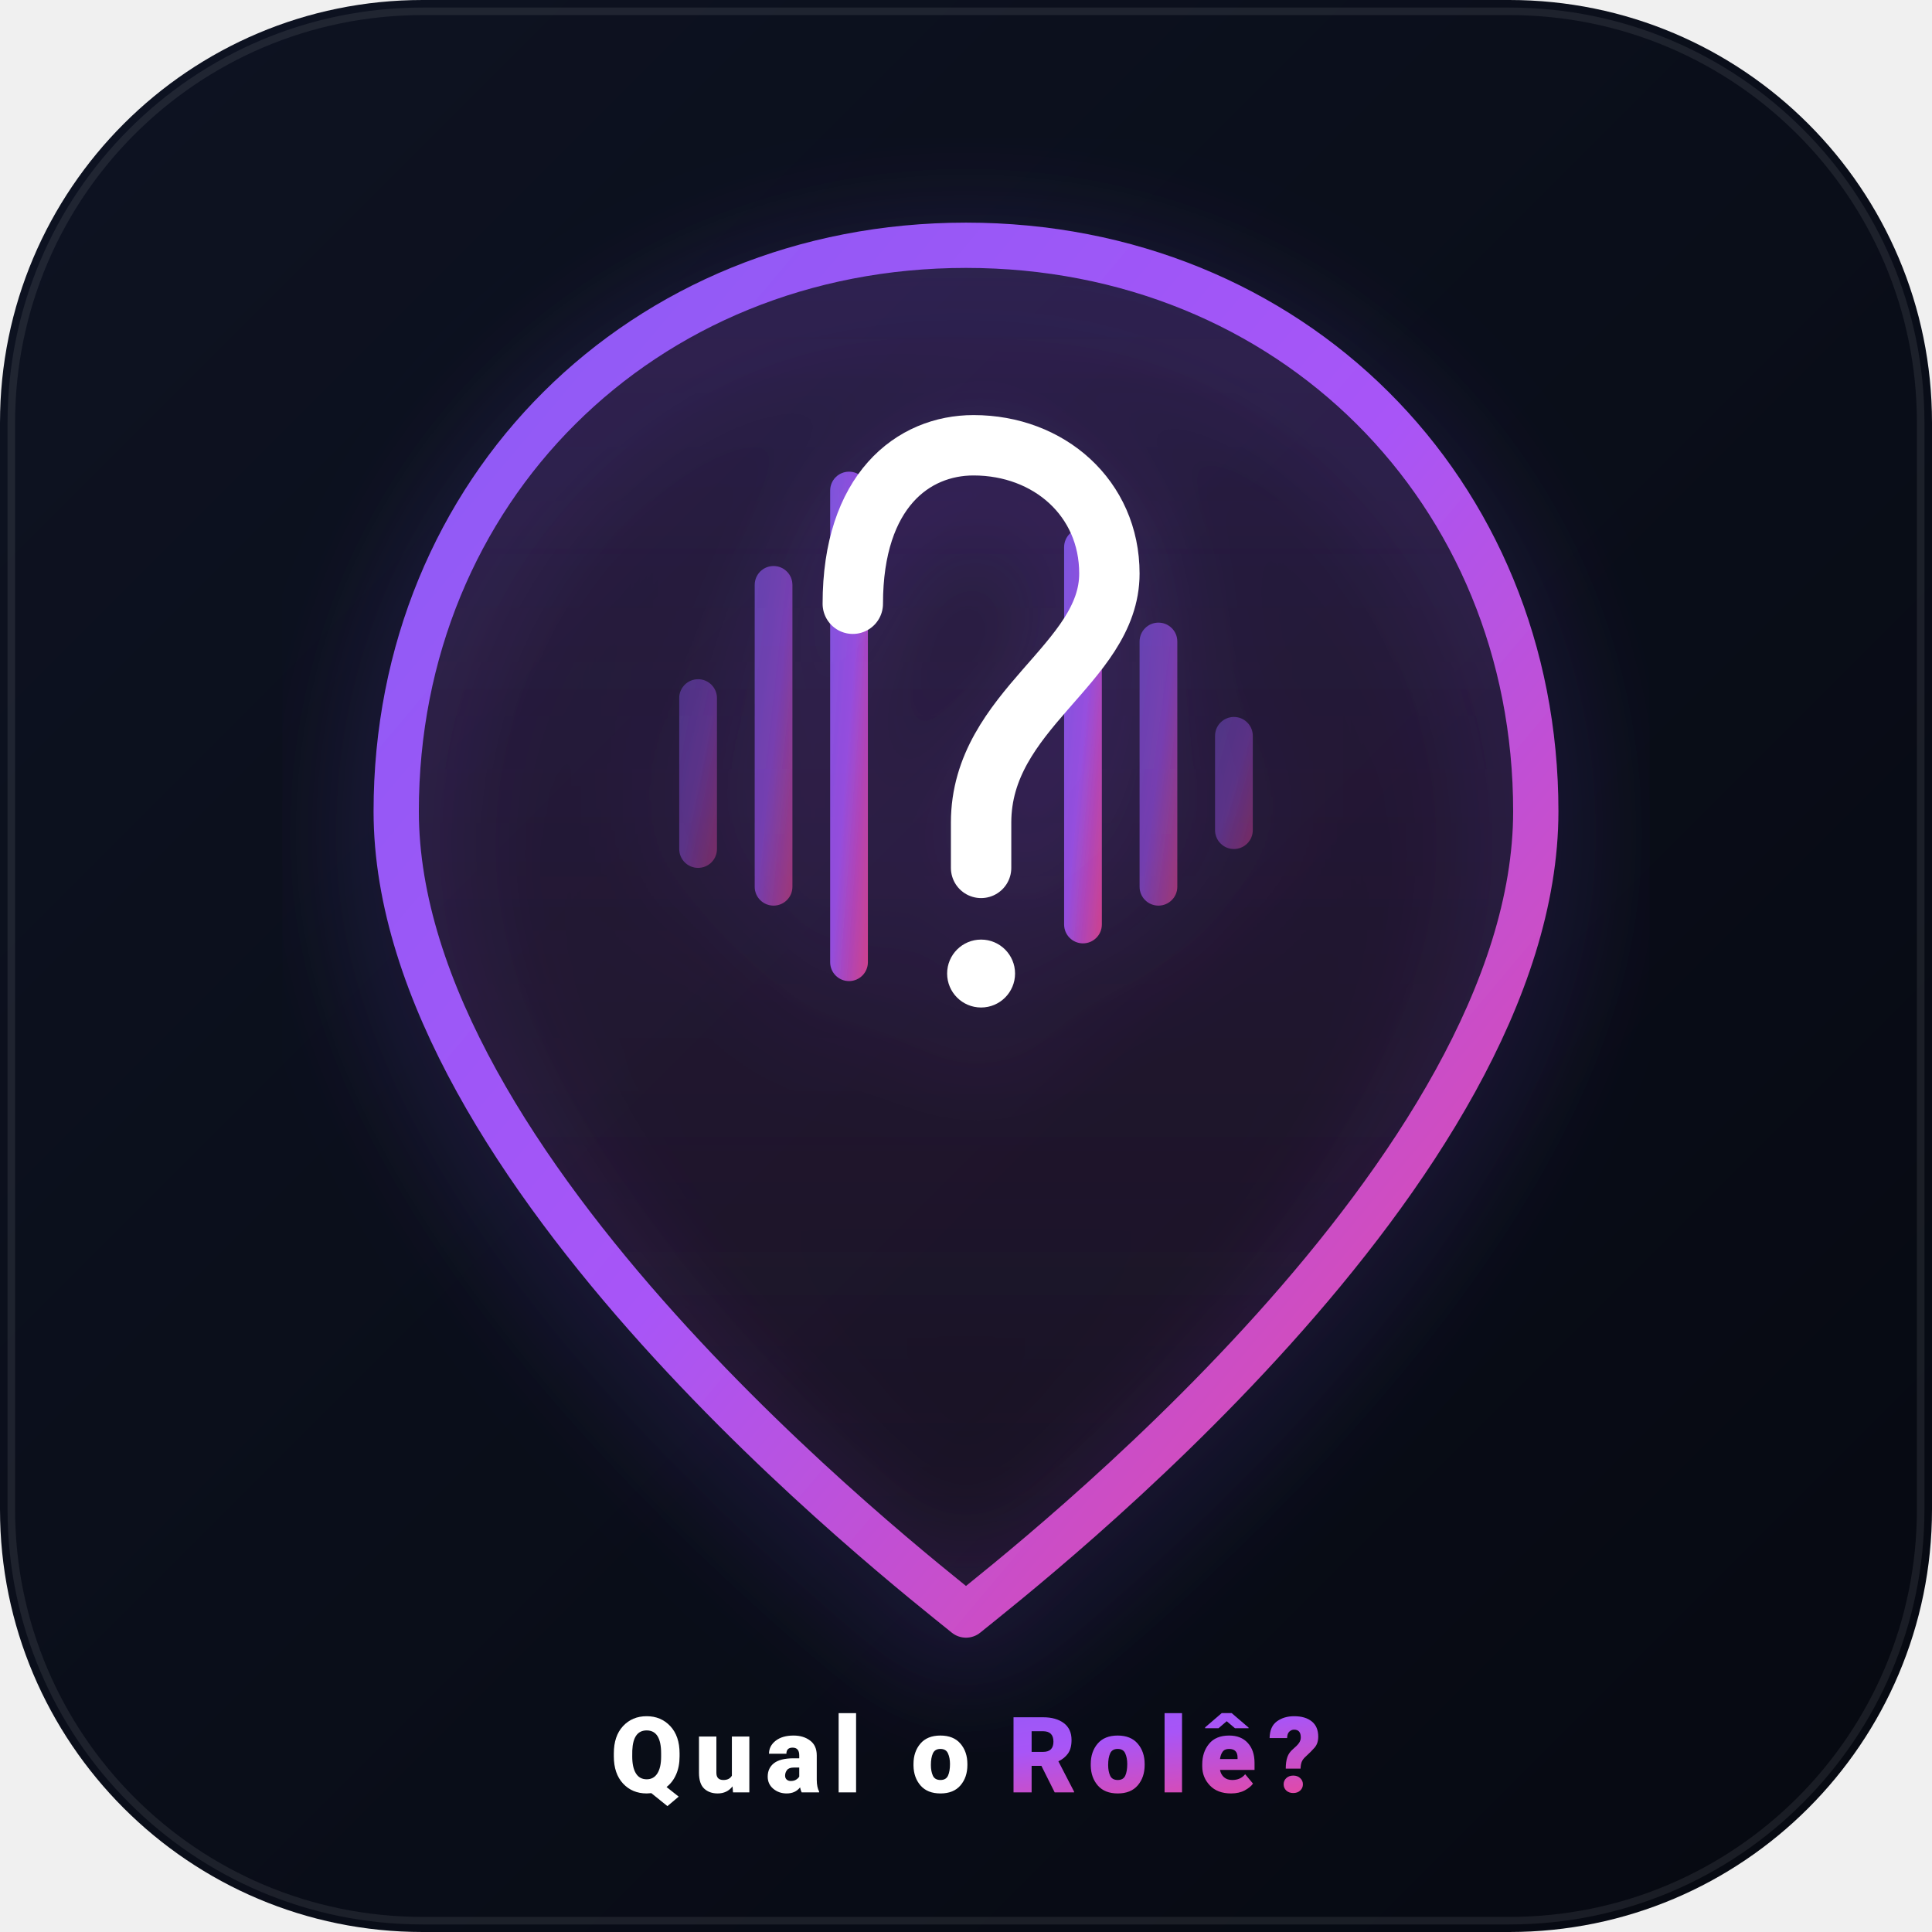
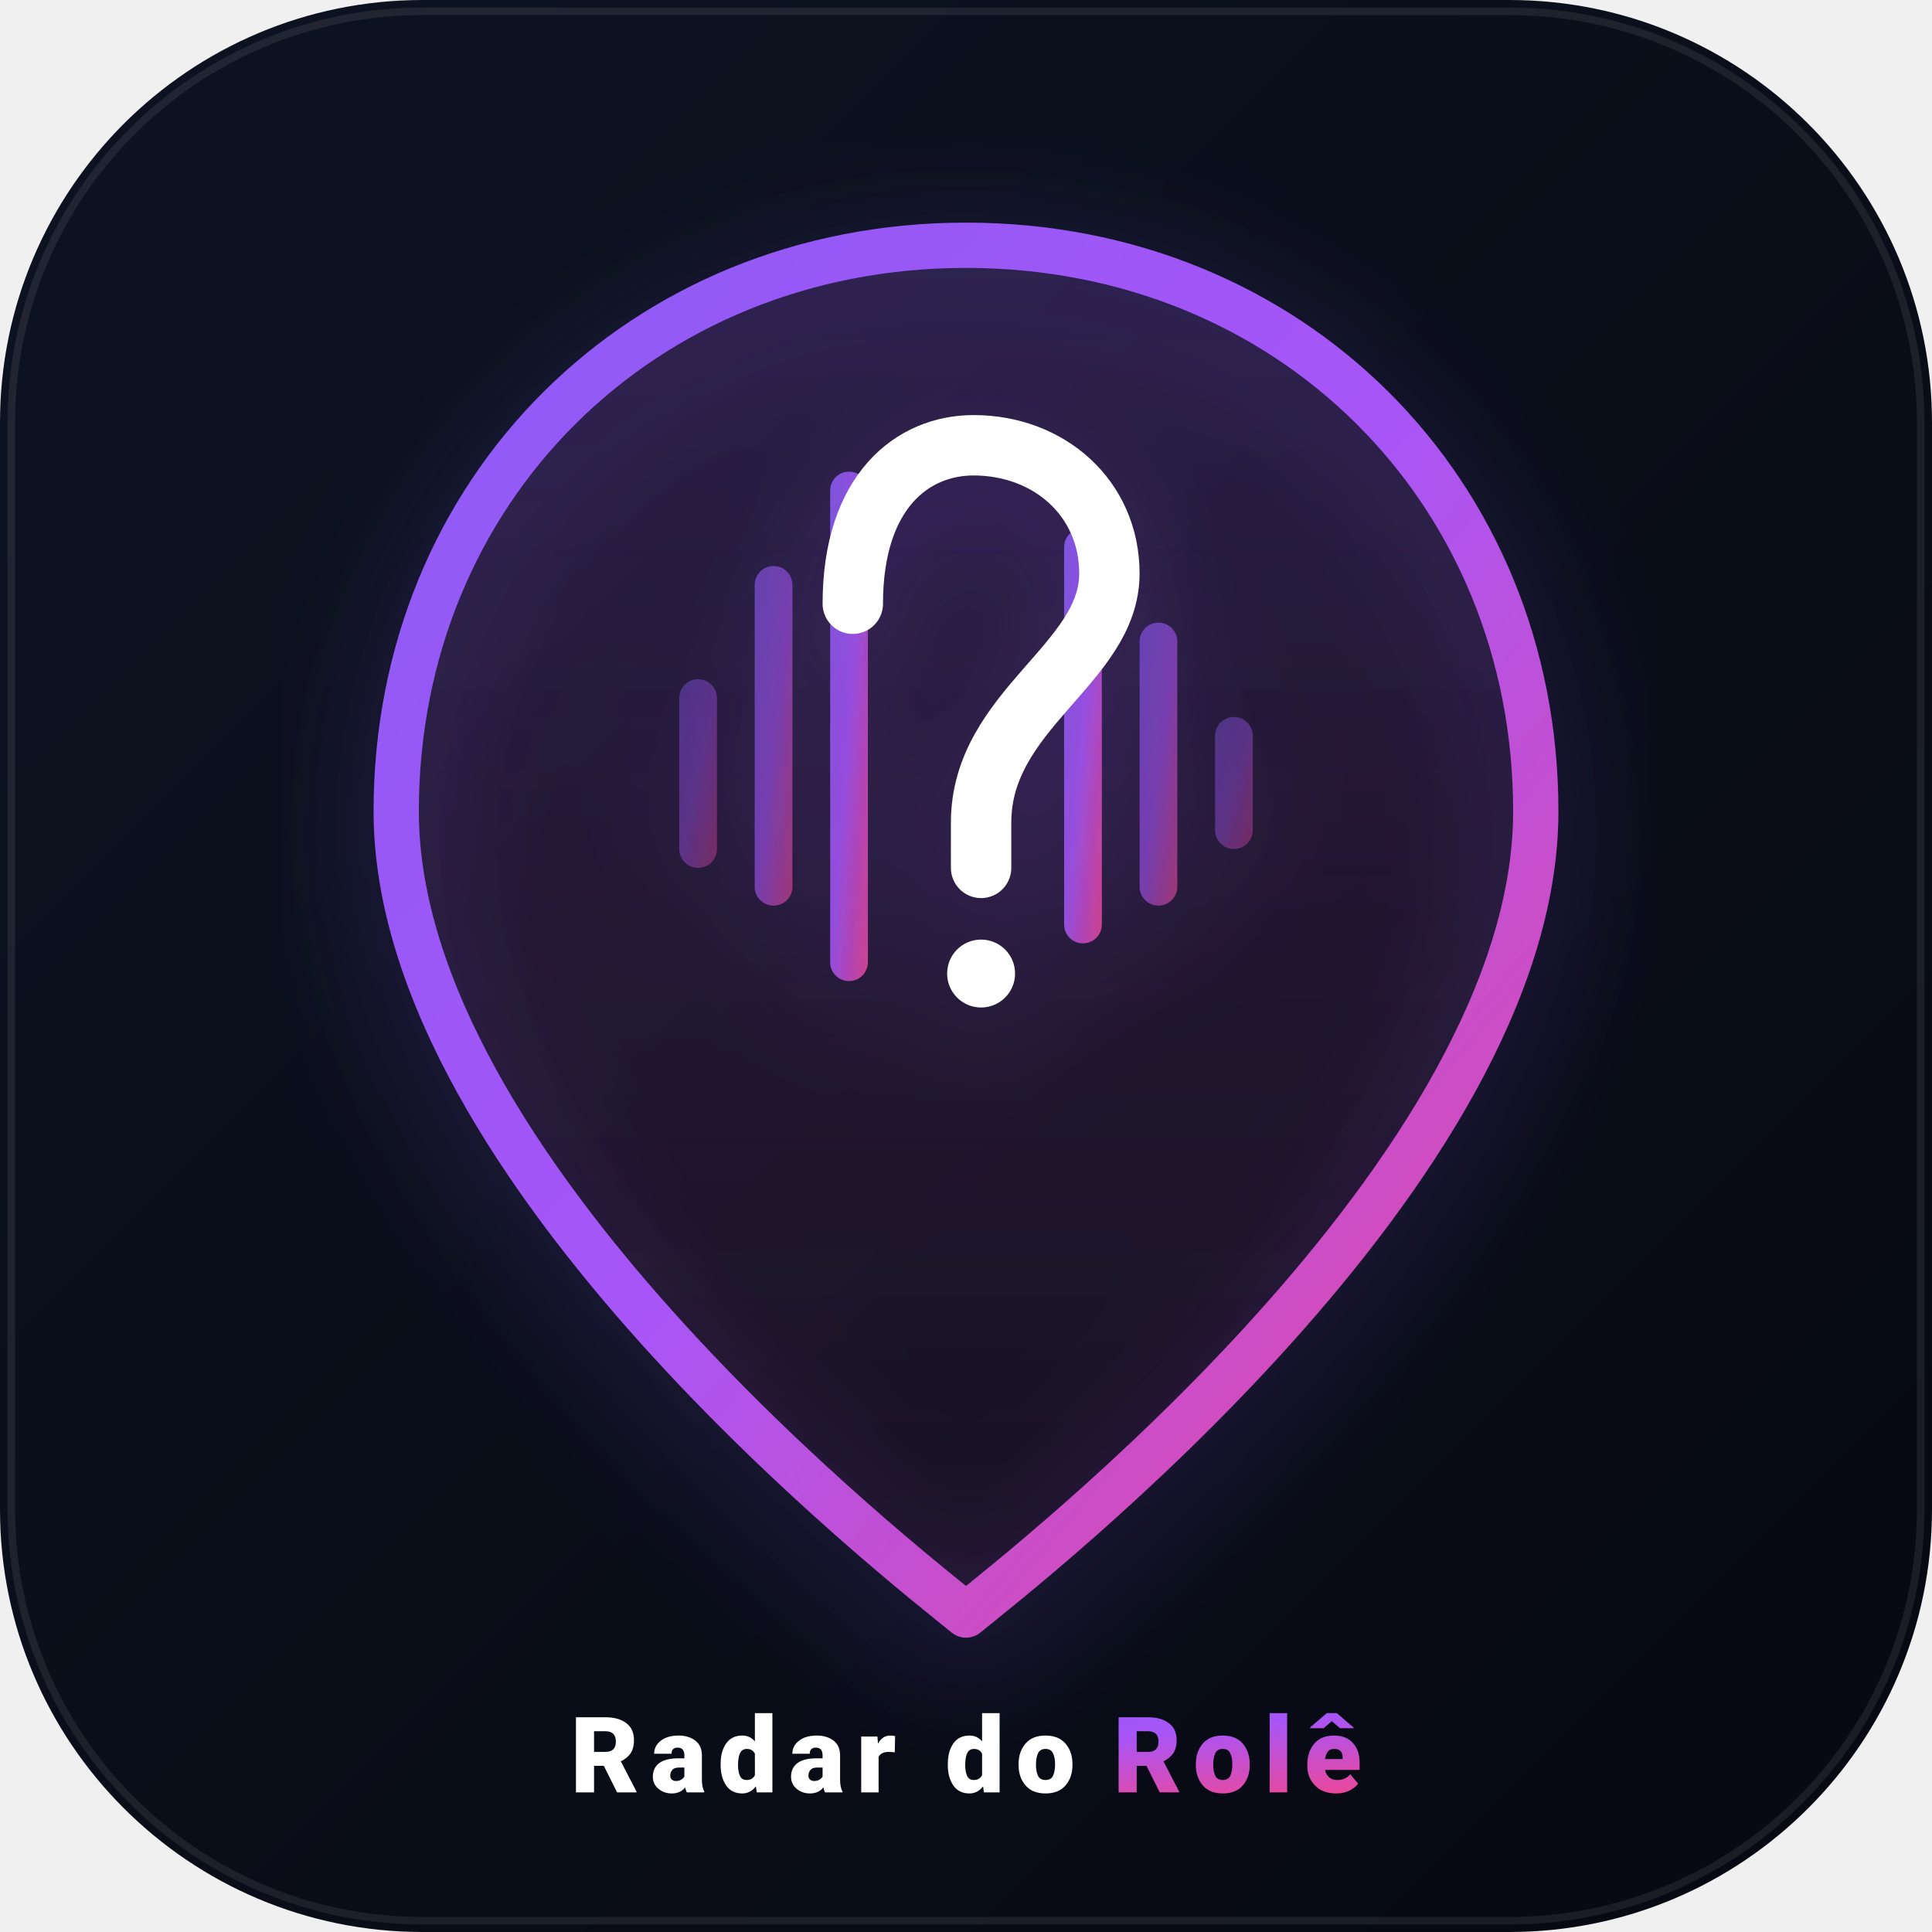
<svg xmlns="http://www.w3.org/2000/svg" viewBox="0 0 512 512" width="100%" height="100%">
  <defs>
    <linearGradient id="modernBg" x1="0%" y1="0%" x2="100%" y2="100%">
      <stop offset="0%" stop-color="#0e1322" />
      <stop offset="100%" stop-color="#060911" />
    </linearGradient>
    <linearGradient id="techGradient" x1="0%" y1="0%" x2="100%" y2="100%">
      <stop offset="0%" stop-color="#8B5CF6" />
      <stop offset="50%" stop-color="#A855F7" />
      <stop offset="100%" stop-color="#EC4899" />
    </linearGradient>
    <linearGradient id="innerFill" x1="0%" y1="0%" x2="0%" y2="100%">
      <stop offset="0%" stop-color="#A855F7" stop-opacity="0.15" />
      <stop offset="100%" stop-color="#EC4899" stop-opacity="0.05" />
    </linearGradient>
    <filter id="cleanShadow" x="-10%" y="-10%" width="120%" height="120%">
      <feDropShadow dx="0" dy="8" stdDeviation="16" flood-color="#8B5CF6" flood-opacity="0.3" />
    </filter>
  </defs>
  <rect width="512" height="512" rx="112" fill="url(#modernBg)" />
  <rect width="506" height="506" x="3" y="3" rx="109" fill="none" stroke="white" stroke-opacity="0.08" stroke-width="2" />
  <g filter="url(#cleanShadow)">
    <path d="M 256 65               C 170 65, 105 130, 105 215               C 105 310, 240 415, 256 428               C 272 415, 407 310, 407 215               C 407 130, 342 65, 256 65 Z" fill="url(#innerFill)" stroke="url(#techGradient)" stroke-width="12" stroke-linejoin="round" />
    <rect x="180" y="180" width="10" height="50" rx="5" fill="url(#techGradient)" fill-opacity="0.4" />
    <rect x="200" y="150" width="10" height="90" rx="5" fill="url(#techGradient)" fill-opacity="0.6" />
    <rect x="220" y="125" width="10" height="135" rx="5" fill="url(#techGradient)" fill-opacity="0.85" />
    <rect x="282" y="140" width="10" height="110" rx="5" fill="url(#techGradient)" fill-opacity="0.85" />
    <rect x="302" y="165" width="10" height="75" rx="5" fill="url(#techGradient)" fill-opacity="0.6" />
    <rect x="322" y="190" width="10" height="35" rx="5" fill="url(#techGradient)" fill-opacity="0.4" />
    <path d="M 226 160               C 226 130, 242 118, 258 118               C 278 118, 294 132, 294 152               C 294 176, 260 188, 260 218               L 260 230" fill="none" stroke="#FFFFFF" stroke-width="16" stroke-linecap="round" stroke-linejoin="round" />
    <circle cx="260" cy="258" r="9" fill="#FFFFFF" />
  </g>
  <text x="256" y="475" text-anchor="middle" font-family="-apple-system, BlinkMacSystemFont, 'Segoe UI', Roboto, sans-serif" font-size="28" font-weight="900" letter-spacing="3" fill="#FFFFFF">
-     Qual o <tspan fill="url(#techGradient)">Rolê?</tspan>
+     Radar do <tspan fill="url(#techGradient)">Rolê</tspan>
  </text>
</svg>
